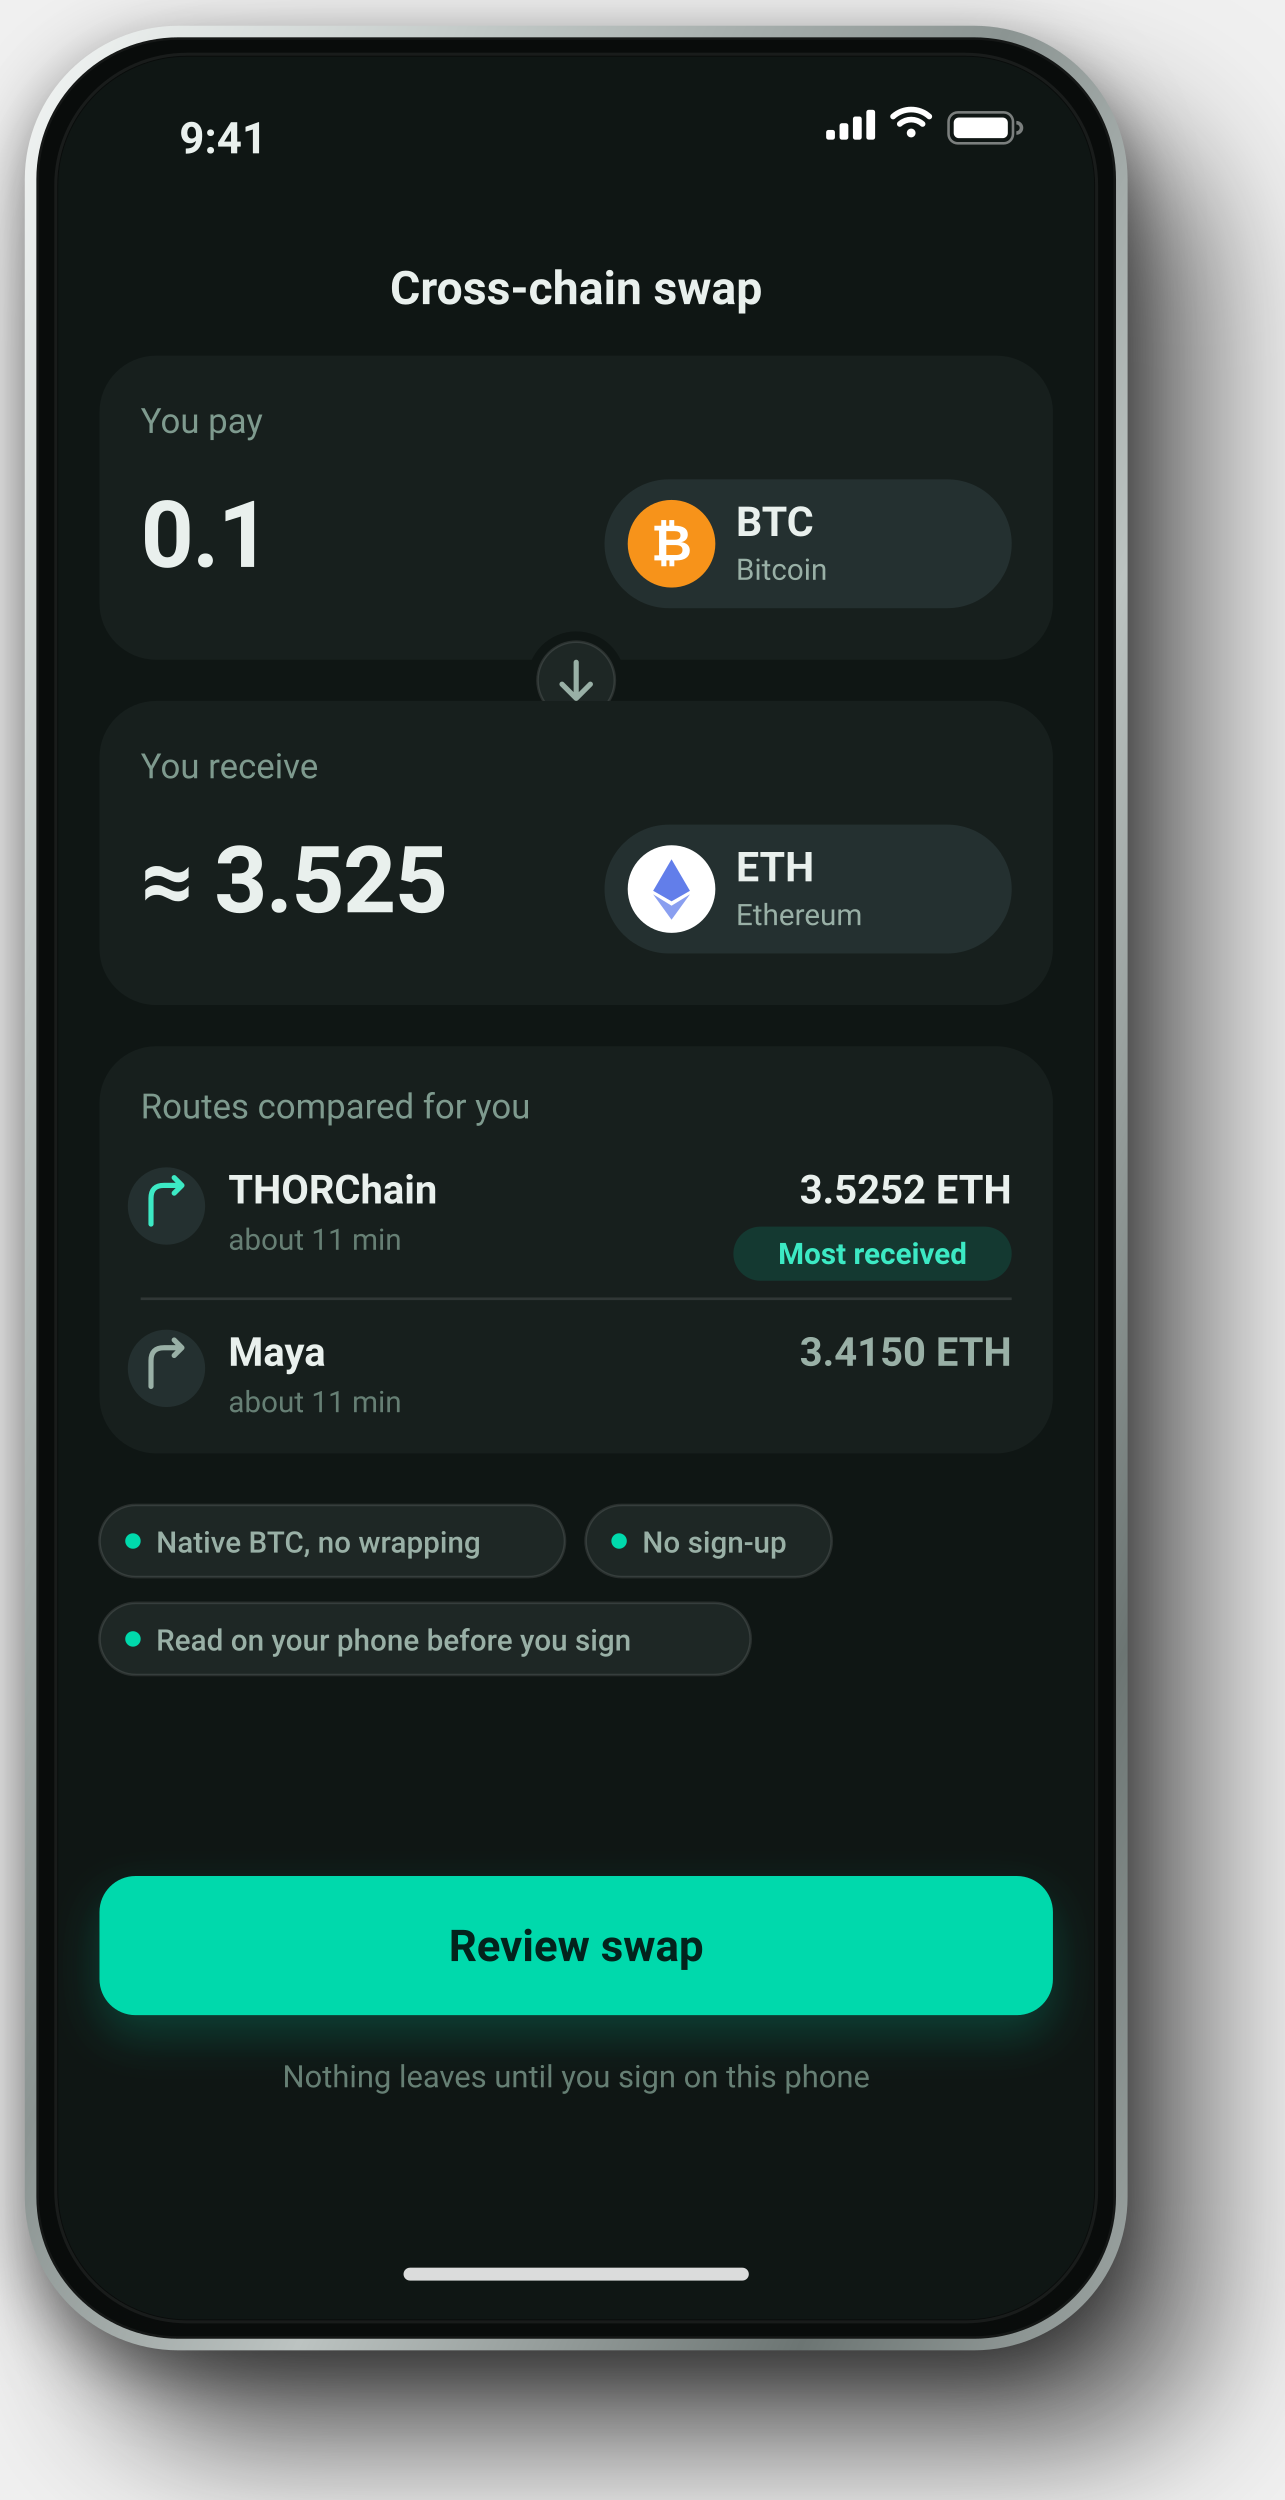
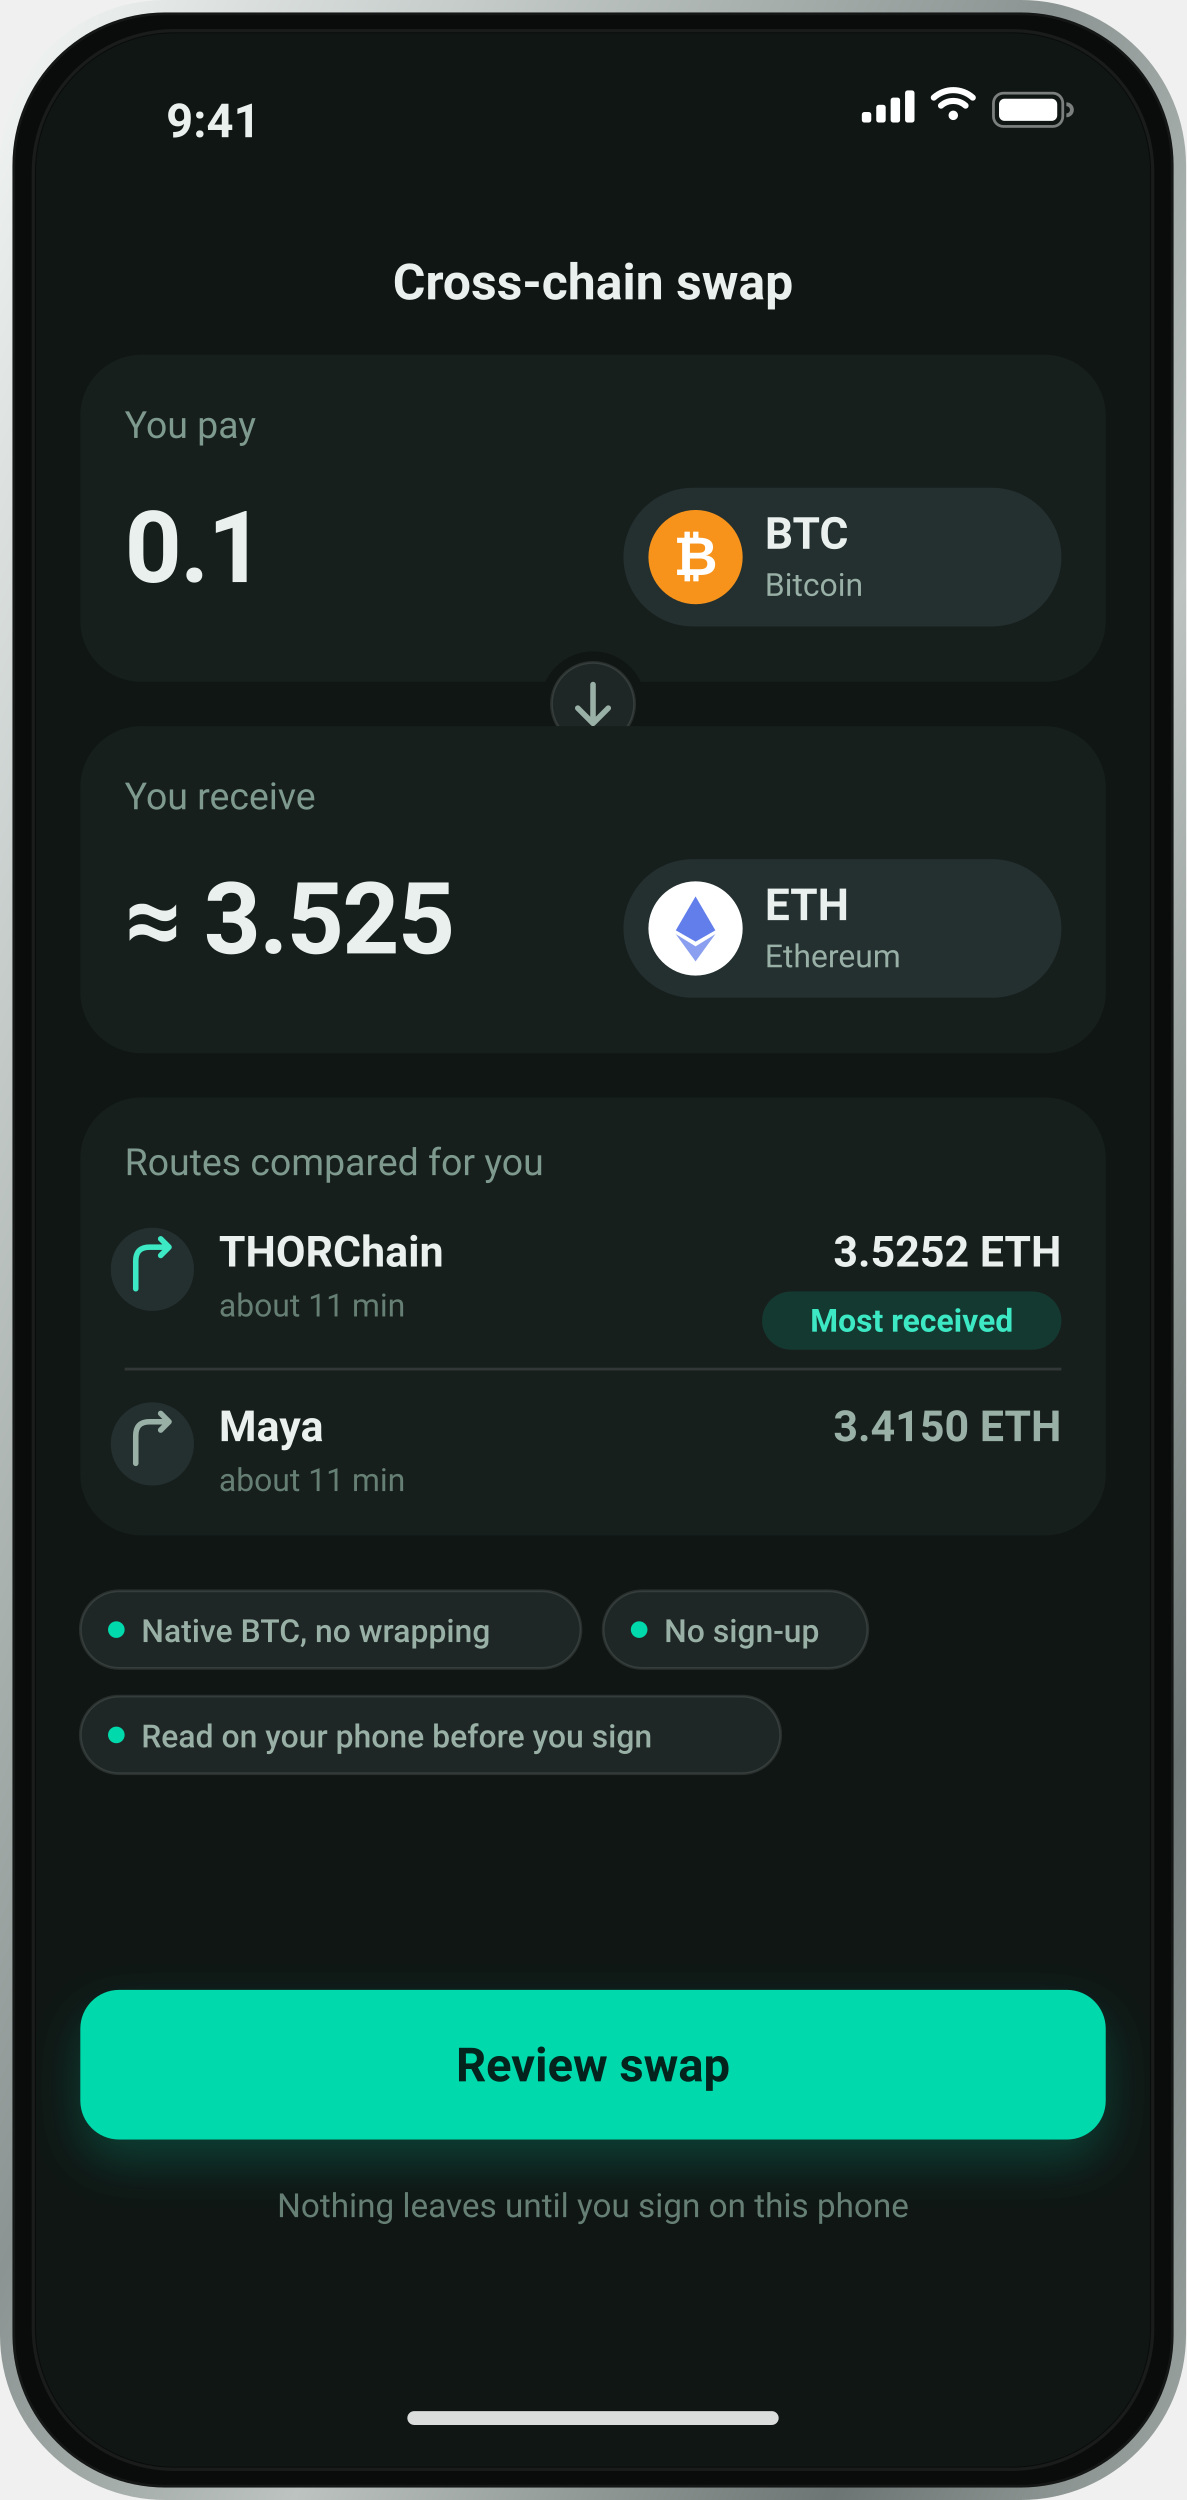
- <svg xmlns="http://www.w3.org/2000/svg" viewBox="0 0 518.4 1008" width="518" height="1008" role="img" aria-label="A schematic of a swap in Smartable Wallet: BTC on Bitcoin to ETH on Ethereum">
+ <svg xmlns="http://www.w3.org/2000/svg" viewBox="0 0 445.0 938" width="445" height="938" role="img" aria-label="A schematic of a swap in Smartable Wallet: BTC on Bitcoin to ETH on Ethereum">
  <defs>
    <linearGradient id="rim" x1="0" y1="0" x2="1" y2="1">
      <stop offset="0" stop-color="#f3f6f5" />
      <stop offset="0.2" stop-color="#c4cbc9" />
      <stop offset="0.45" stop-color="#8b9492" />
      <stop offset="0.62" stop-color="#bcc3c1" />
      <stop offset="0.85" stop-color="#6c7573" />
      <stop offset="1" stop-color="#9ea6a4" />
    </linearGradient>
-     <filter id="amb" x="-20%" y="-20%" width="140%" height="140%">
-       <feGaussianBlur stdDeviation="13.35" />
-     </filter>
-     <filter id="key" x="-30%" y="-20%" width="170%" height="150%">
-       <feGaussianBlur stdDeviation="28.93" />
-     </filter>
    <filter id="glow" x="-20%" y="-60%" width="140%" height="260%">
      <feDropShadow dx="0" dy="8" stdDeviation="9" flood-color="#00D9AC" flood-opacity="0.22" />
    </filter>
  </defs>
  <g>
-     <rect x="10" y="18.9" width="445" height="938" rx="62" fill="#000" opacity="0.5" filter="url(#amb)" />
-     <rect x="41.15" y="50.05" width="445" height="938" rx="62" fill="#000" opacity="0.6" filter="url(#key)" />
-     <rect x="12.336" y="12.336" width="440.327" height="933.327" rx="59.664" fill="#090c0b" stroke="url(#rim)" stroke-width="4.673" />
-     <rect x="15.172" y="15.172" width="434.655" height="927.655" rx="56.828" fill="none" stroke="#fff" stroke-opacity="0.05" stroke-width="1" />
+     <rect x="2.336" y="2.336" width="440.327" height="933.327" rx="59.664" fill="#090c0b" stroke="url(#rim)" stroke-width="4.673" />
+     <rect x="5.173" y="5.173" width="434.655" height="927.655" rx="56.828" fill="none" stroke="#fff" stroke-opacity="0.05" stroke-width="1" />
    <clipPath id="screen-cross-chain-swap">
-       <rect x="23.5" y="22.5" width="418" height="913" rx="52" />
+       <rect x="13.5" y="12.5" width="418" height="913" rx="52" />
    </clipPath>
    <g clip-path="url(#screen-cross-chain-swap)" font-family="-apple-system, BlinkMacSystemFont, 'SF Pro Text', 'Segoe UI', Roboto, 'Helvetica Neue', Helvetica, Arial, sans-serif">
-       <rect x="23.5" y="22.5" width="418" height="913" rx="52" fill="#0F1614" />
-       <text x="90.05" y="61.49" font-size="17.68" font-weight="600" fill="#E9F0ED" text-anchor="middle">9:41</text>
-       <rect x="333.36" y="52.03" width="3.54" height="3.95" rx="0.94" fill="#fff" />
-       <rect x="338.77" y="49.33" width="3.54" height="6.65" rx="0.94" fill="#fff" />
-       <rect x="344.17" y="46.62" width="3.54" height="9.36" rx="0.94" fill="#fff" />
-       <rect x="349.58" y="43.92" width="3.54" height="12.06" rx="0.94" fill="#fff" />
-       <path d="M 360.37 46.62 A 10.92 10.92 0 0 1 374.98 46.62" fill="none" stroke="#fff" stroke-width="2.29" stroke-linecap="round" />
-       <path d="M 363.08 49.63 A 6.86 6.86 0 0 1 372.27 49.63" fill="none" stroke="#fff" stroke-width="2.29" stroke-linecap="round" />
-       <circle cx="367.67" cy="53.28" r="1.77" fill="#fff" />
-       <rect x="382.75" y="44.96" width="26" height="12.48" rx="3.74" fill="none" stroke="#fff" stroke-opacity="0.45" stroke-width="1.04" />
-       <rect x="384.83" y="47.04" width="21.84" height="8.32" rx="2.08" fill="#fff" />
-       <path d="M 410.1 49.12 a 1.66 1.66 0 0 1 0 4.16" fill="none" stroke="#fff" stroke-opacity="0.45" stroke-width="1.46" />
-       <text x="232.5" y="122.32" font-size="18.72" font-weight="700" fill="#E9F0ED" text-anchor="middle">Cross-chain swap</text>
-       <rect x="40.14" y="143.12" width="384.73" height="122.7" rx="22.88" fill="#171F1D" />
-       <text x="56.77" y="174.31" font-size="14.04" font-weight="400" fill="#7E9A8E" text-anchor="start">You pay</text>
-       <text x="56.77" y="228.38" font-size="37.43" font-weight="700" fill="#E9F0ED" text-anchor="start" letter-spacing="-0.62">0.1</text>
-       <rect x="243.94" y="193.03" width="164.29" height="51.99" rx="26" fill="#243030" />
-       <circle cx="270.97" cy="219.02" r="17.68" fill="#F7931A" />
-       <text x="270.97" y="225.74" font-size="20.33" font-weight="700" fill="#fff" text-anchor="middle">₿</text>
-       <text x="296.97" y="215.9" font-size="16.64" font-weight="700" fill="#E9F0ED" text-anchor="start">BTC</text>
-       <text x="296.97" y="233.58" font-size="11.96" font-weight="400" fill="#99B0A6" text-anchor="start">Bitcoin</text>
-       <circle cx="232.5" cy="274.13" r="19.76" fill="#0F1614" />
-       <circle cx="232.5" cy="274.13" r="15.6" fill="#1E2725" stroke="rgba(233,240,237,0.12)" stroke-width="1.04" />
-       <path d="M 232.5 266.85 L 232.5 281.41 M 226.78 275.69 L 232.5 281.41 L 238.22 275.69" fill="none" stroke="#99B0A6" stroke-width="2.08" stroke-linecap="round" stroke-linejoin="round" />
-       <rect x="40.14" y="282.45" width="384.73" height="122.7" rx="22.88" fill="#171F1D" />
-       <text x="56.77" y="313.64" font-size="14.04" font-weight="400" fill="#7E9A8E" text-anchor="start">You receive</text>
-       <text x="56.77" y="367.71" font-size="37.43" font-weight="700" fill="#E9F0ED" text-anchor="start" letter-spacing="-0.62">≈ 3.525</text>
-       <rect x="243.94" y="332.36" width="164.29" height="51.99" rx="26" fill="#243030" />
-       <circle cx="270.97" cy="358.36" r="17.68" fill="#fff" />
-       <path d="M 270.97 346.34 L 278.4 359.06 L 270.97 363.31 L 263.55 359.06 Z" fill="#627EEA" />
-       <path d="M 270.97 365.07 L 278.4 360.48 L 270.97 370.73 L 263.55 360.48 Z" fill="#8A9FF0" />
-       <text x="296.97" y="355.24" font-size="16.64" font-weight="700" fill="#E9F0ED" text-anchor="start">ETH</text>
-       <text x="296.97" y="372.91" font-size="11.96" font-weight="400" fill="#99B0A6" text-anchor="start">Ethereum</text>
-       <rect x="40.14" y="421.78" width="384.73" height="164.29" rx="22.88" fill="#171F1D" />
-       <text x="56.77" y="450.9" font-size="14.04" font-weight="400" fill="#7E9A8E" text-anchor="start">Routes compared for you</text>
-       <circle cx="67.17" cy="486.25" r="15.6" fill="#243030" />
-       <path d="M 60.93 493.53 L 60.93 483.13 Q 60.93 477.93 66.13 477.93 L 73.41 477.93 M 70.29 474.81 L 73.41 477.93 L 70.29 481.05" fill="none" stroke="#3CE9C4" stroke-width="2.08" stroke-linecap="round" stroke-linejoin="round" />
-       <text x="92.13" y="485.21" font-size="16.12" font-weight="600" fill="#E9F0ED" text-anchor="start">THORChain</text>
-       <text x="92.13" y="503.93" font-size="11.96" font-weight="400" fill="#667F74" text-anchor="start">about 11 min</text>
-       <text x="408.23" y="485.21" font-size="16.12" font-weight="700" fill="#E9F0ED" text-anchor="end">3.5252 ETH</text>
-       <rect x="295.93" y="494.57" width="112.3" height="21.84" rx="10.92" fill="rgba(0,217,172,0.14)" />
-       <text x="352.08" y="509.65" font-size="11.96" font-weight="600" fill="#3CE9C4" text-anchor="middle">Most received</text>
-       <line x1="56.77" y1="523.68" x2="408.23" y2="523.68" stroke="rgba(233,240,237,0.12)" stroke-width="1.04" />
-       <circle cx="67.17" cy="551.76" r="15.6" fill="#243030" />
-       <path d="M 60.93 559.04 L 60.93 548.64 Q 60.93 543.44 66.13 543.44 L 73.41 543.44 M 70.29 540.32 L 73.41 543.44 L 70.29 546.56" fill="none" stroke="#99B0A6" stroke-width="2.08" stroke-linecap="round" stroke-linejoin="round" />
-       <text x="92.13" y="550.72" font-size="16.12" font-weight="600" fill="#E9F0ED" text-anchor="start">Maya</text>
-       <text x="92.13" y="569.44" font-size="11.96" font-weight="400" fill="#667F74" text-anchor="start">about 11 min</text>
-       <text x="408.23" y="550.72" font-size="16.12" font-weight="700" fill="#99B0A6" text-anchor="end">3.4150 ETH</text>
-       <rect x="40.14" y="606.87" width="187.84" height="29.11" rx="14.56" fill="#1E2725" stroke="rgba(233,240,237,0.12)" stroke-width="1.04" />
-       <circle cx="53.65" cy="621.43" r="3.12" fill="#00D9AC" />
-       <text x="63.01" y="626.1" font-size="11.96" font-weight="500" fill="#99B0A6" text-anchor="start">Native BTC, no wrapping</text>
-       <rect x="236.3" y="606.87" width="99.3" height="29.11" rx="14.56" fill="#1E2725" stroke="rgba(233,240,237,0.12)" stroke-width="1.04" />
-       <circle cx="249.81" cy="621.43" r="3.12" fill="#00D9AC" />
-       <text x="259.17" y="626.1" font-size="11.96" font-weight="500" fill="#99B0A6" text-anchor="start">No sign-up</text>
-       <rect x="40.14" y="646.38" width="262.76" height="29.11" rx="14.56" fill="#1E2725" stroke="rgba(233,240,237,0.12)" stroke-width="1.04" />
-       <circle cx="53.65" cy="660.94" r="3.12" fill="#00D9AC" />
-       <text x="63.01" y="665.62" font-size="11.96" font-weight="500" fill="#99B0A6" text-anchor="start">Read on your phone before you sign</text>
-       <rect x="40.14" y="756.6" width="384.73" height="56.15" rx="14.56" fill="#00D9AC" filter="url(#glow)" />
-       <text x="232.5" y="790.91" font-size="17.68" font-weight="700" fill="#03231C" text-anchor="middle">Review swap</text>
-       <text x="232.5" y="841.86" font-size="12.48" font-weight="400" fill="#667F74" text-anchor="middle">Nothing leaves until you sign on this phone</text>
-       <rect x="162.83" y="914.65" width="139.33" height="5.2" rx="2.6" fill="#fff" opacity="0.85" />
+       <rect x="13.5" y="12.5" width="418" height="913" rx="52" fill="#0F1614" />
+       <text x="80.05" y="51.49" font-size="17.68" font-weight="600" fill="#E9F0ED" text-anchor="middle">9:41</text>
+       <rect x="323.36" y="42.03" width="3.54" height="3.95" rx="0.94" fill="#fff" />
+       <rect x="328.77" y="39.33" width="3.54" height="6.65" rx="0.94" fill="#fff" />
+       <rect x="334.17" y="36.62" width="3.54" height="9.36" rx="0.94" fill="#fff" />
+       <rect x="339.58" y="33.92" width="3.54" height="12.06" rx="0.94" fill="#fff" />
+       <path d="M 350.37 36.62 A 10.92 10.92 0 0 1 364.98 36.62" fill="none" stroke="#fff" stroke-width="2.29" stroke-linecap="round" />
+       <path d="M 353.08 39.63 A 6.86 6.86 0 0 1 362.27 39.63" fill="none" stroke="#fff" stroke-width="2.29" stroke-linecap="round" />
+       <circle cx="357.67" cy="43.28" r="1.77" fill="#fff" />
+       <rect x="372.75" y="34.96" width="26" height="12.48" rx="3.74" fill="none" stroke="#fff" stroke-opacity="0.45" stroke-width="1.04" />
+       <rect x="374.83" y="37.04" width="21.84" height="8.32" rx="2.08" fill="#fff" />
+       <path d="M 400.1 39.12 a 1.66 1.66 0 0 1 0 4.16" fill="none" stroke="#fff" stroke-opacity="0.45" stroke-width="1.46" />
+       <text x="222.5" y="112.32" font-size="18.72" font-weight="700" fill="#E9F0ED" text-anchor="middle">Cross-chain swap</text>
+       <rect x="30.14" y="133.12" width="384.73" height="122.7" rx="22.88" fill="#171F1D" />
+       <text x="46.77" y="164.31" font-size="14.04" font-weight="400" fill="#7E9A8E" text-anchor="start">You pay</text>
+       <text x="46.77" y="218.38" font-size="37.43" font-weight="700" fill="#E9F0ED" text-anchor="start" letter-spacing="-0.62">0.1</text>
+       <rect x="233.94" y="183.03" width="164.29" height="51.99" rx="26" fill="#243030" />
+       <circle cx="260.97" cy="209.02" r="17.68" fill="#F7931A" />
+       <text x="260.97" y="215.74" font-size="20.33" font-weight="700" fill="#fff" text-anchor="middle">₿</text>
+       <text x="286.97" y="205.9" font-size="16.64" font-weight="700" fill="#E9F0ED" text-anchor="start">BTC</text>
+       <text x="286.97" y="223.58" font-size="11.96" font-weight="400" fill="#99B0A6" text-anchor="start">Bitcoin</text>
+       <circle cx="222.5" cy="264.13" r="19.76" fill="#0F1614" />
+       <circle cx="222.5" cy="264.13" r="15.6" fill="#1E2725" stroke="rgba(233,240,237,0.12)" stroke-width="1.04" />
+       <path d="M 222.5 256.85 L 222.5 271.41 M 216.78 265.69 L 222.5 271.41 L 228.22 265.69" fill="none" stroke="#99B0A6" stroke-width="2.08" stroke-linecap="round" stroke-linejoin="round" />
+       <rect x="30.14" y="272.45" width="384.73" height="122.7" rx="22.88" fill="#171F1D" />
+       <text x="46.77" y="303.64" font-size="14.04" font-weight="400" fill="#7E9A8E" text-anchor="start">You receive</text>
+       <text x="46.77" y="357.71" font-size="37.43" font-weight="700" fill="#E9F0ED" text-anchor="start" letter-spacing="-0.62">≈ 3.525</text>
+       <rect x="233.94" y="322.36" width="164.29" height="51.99" rx="26" fill="#243030" />
+       <circle cx="260.97" cy="348.36" r="17.68" fill="#fff" />
+       <path d="M 260.97 336.34 L 268.4 349.06 L 260.97 353.31 L 253.55 349.06 Z" fill="#627EEA" />
+       <path d="M 260.97 355.07 L 268.4 350.48 L 260.97 360.73 L 253.55 350.48 Z" fill="#8A9FF0" />
+       <text x="286.97" y="345.24" font-size="16.64" font-weight="700" fill="#E9F0ED" text-anchor="start">ETH</text>
+       <text x="286.97" y="362.91" font-size="11.96" font-weight="400" fill="#99B0A6" text-anchor="start">Ethereum</text>
+       <rect x="30.14" y="411.78" width="384.73" height="164.29" rx="22.88" fill="#171F1D" />
+       <text x="46.77" y="440.9" font-size="14.04" font-weight="400" fill="#7E9A8E" text-anchor="start">Routes compared for you</text>
+       <circle cx="57.17" cy="476.25" r="15.6" fill="#243030" />
+       <path d="M 50.93 483.53 L 50.93 473.13 Q 50.93 467.93 56.13 467.93 L 63.41 467.93 M 60.29 464.81 L 63.41 467.93 L 60.29 471.05" fill="none" stroke="#3CE9C4" stroke-width="2.08" stroke-linecap="round" stroke-linejoin="round" />
+       <text x="82.13" y="475.21" font-size="16.12" font-weight="600" fill="#E9F0ED" text-anchor="start">THORChain</text>
+       <text x="82.13" y="493.93" font-size="11.96" font-weight="400" fill="#667F74" text-anchor="start">about 11 min</text>
+       <text x="398.23" y="475.21" font-size="16.12" font-weight="700" fill="#E9F0ED" text-anchor="end">3.5252 ETH</text>
+       <rect x="285.93" y="484.57" width="112.3" height="21.84" rx="10.92" fill="rgba(0,217,172,0.14)" />
+       <text x="342.08" y="499.65" font-size="11.96" font-weight="600" fill="#3CE9C4" text-anchor="middle">Most received</text>
+       <line x1="46.77" y1="513.68" x2="398.23" y2="513.68" stroke="rgba(233,240,237,0.12)" stroke-width="1.04" />
+       <circle cx="57.17" cy="541.76" r="15.6" fill="#243030" />
+       <path d="M 50.93 549.04 L 50.93 538.64 Q 50.93 533.44 56.13 533.44 L 63.41 533.44 M 60.29 530.32 L 63.41 533.44 L 60.29 536.56" fill="none" stroke="#99B0A6" stroke-width="2.08" stroke-linecap="round" stroke-linejoin="round" />
+       <text x="82.13" y="540.72" font-size="16.12" font-weight="600" fill="#E9F0ED" text-anchor="start">Maya</text>
+       <text x="82.13" y="559.44" font-size="11.96" font-weight="400" fill="#667F74" text-anchor="start">about 11 min</text>
+       <text x="398.23" y="540.72" font-size="16.12" font-weight="700" fill="#99B0A6" text-anchor="end">3.4150 ETH</text>
+       <rect x="30.14" y="596.87" width="187.84" height="29.11" rx="14.56" fill="#1E2725" stroke="rgba(233,240,237,0.12)" stroke-width="1.04" />
+       <circle cx="43.65" cy="611.43" r="3.12" fill="#00D9AC" />
+       <text x="53.01" y="616.1" font-size="11.96" font-weight="500" fill="#99B0A6" text-anchor="start">Native BTC, no wrapping</text>
+       <rect x="226.3" y="596.87" width="99.3" height="29.11" rx="14.56" fill="#1E2725" stroke="rgba(233,240,237,0.12)" stroke-width="1.04" />
+       <circle cx="239.81" cy="611.43" r="3.12" fill="#00D9AC" />
+       <text x="249.17" y="616.1" font-size="11.96" font-weight="500" fill="#99B0A6" text-anchor="start">No sign-up</text>
+       <rect x="30.14" y="636.38" width="262.76" height="29.11" rx="14.56" fill="#1E2725" stroke="rgba(233,240,237,0.12)" stroke-width="1.04" />
+       <circle cx="43.65" cy="650.94" r="3.12" fill="#00D9AC" />
+       <text x="53.01" y="655.62" font-size="11.96" font-weight="500" fill="#99B0A6" text-anchor="start">Read on your phone before you sign</text>
+       <rect x="30.14" y="746.6" width="384.73" height="56.15" rx="14.56" fill="#00D9AC" filter="url(#glow)" />
+       <text x="222.5" y="780.91" font-size="17.68" font-weight="700" fill="#03231C" text-anchor="middle">Review swap</text>
+       <text x="222.5" y="831.86" font-size="12.48" font-weight="400" fill="#667F74" text-anchor="middle">Nothing leaves until you sign on this phone</text>
+       <rect x="152.83" y="904.65" width="139.33" height="5.2" rx="2.6" fill="#fff" opacity="0.85" />
    </g>
-     <rect x="22.5" y="21.5" width="420" height="915" rx="53" fill="none" stroke="#fff" stroke-opacity="0.07" stroke-width="1.2" />
+     <rect x="12.5" y="11.5" width="420" height="915" rx="53" fill="none" stroke="#fff" stroke-opacity="0.07" stroke-width="1.2" />
  </g>
</svg>
